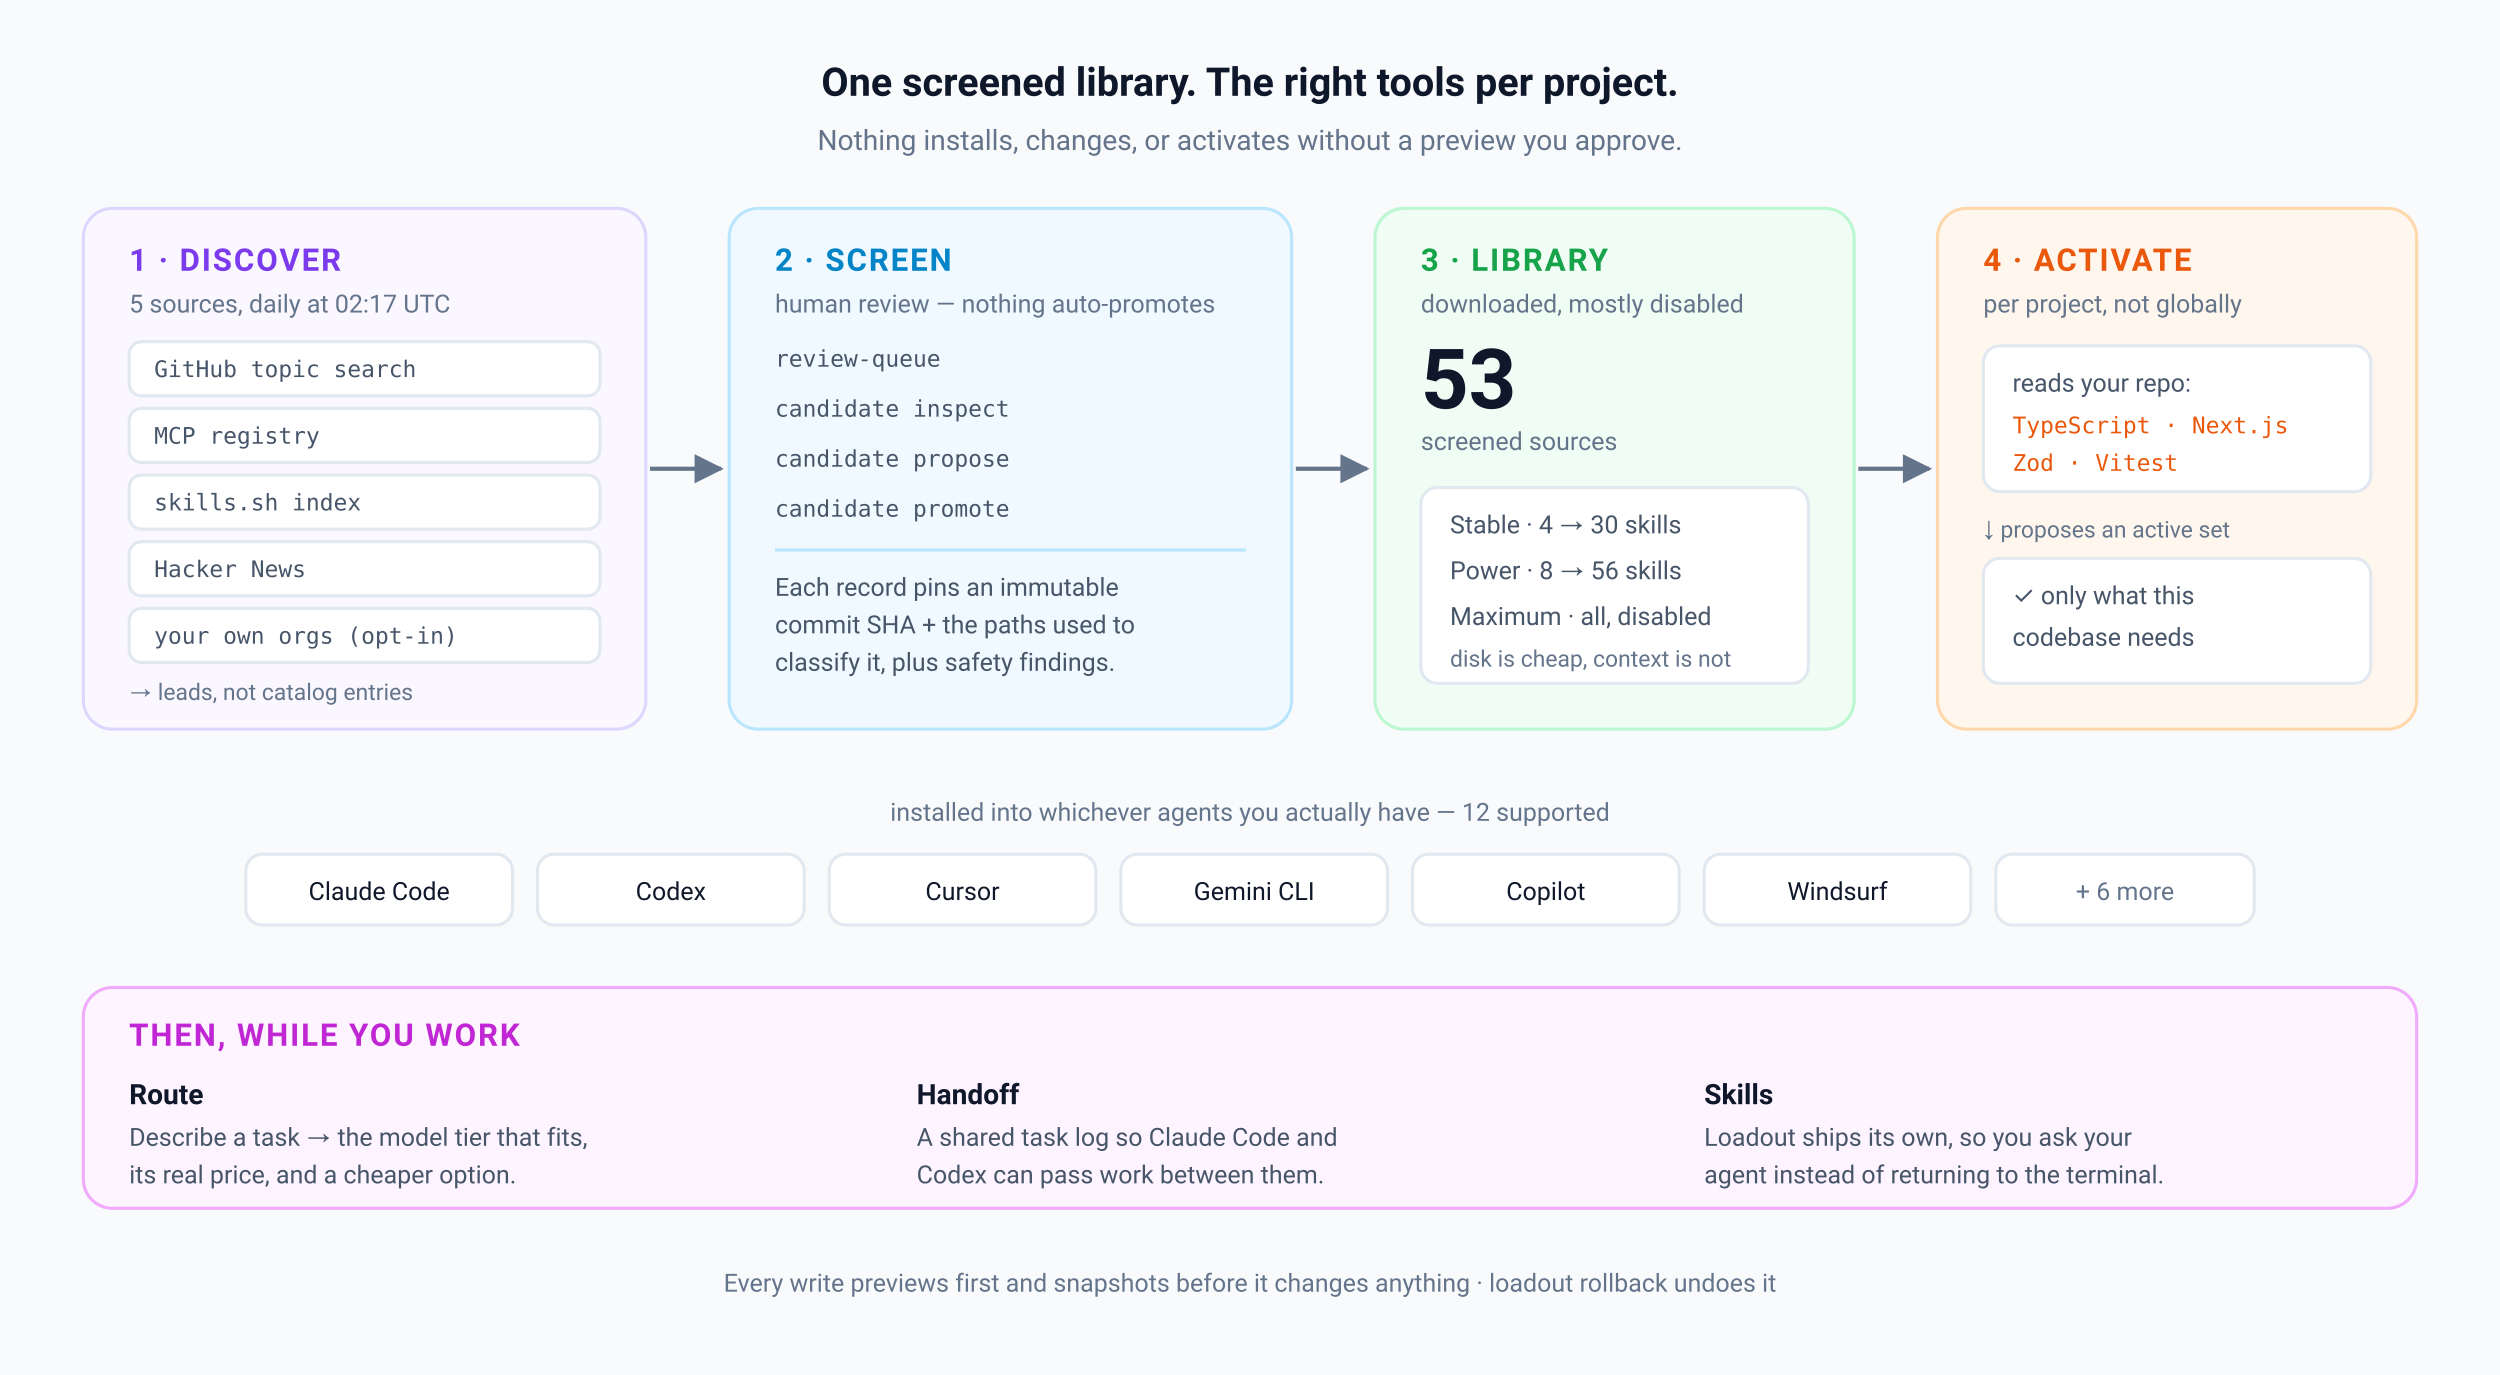
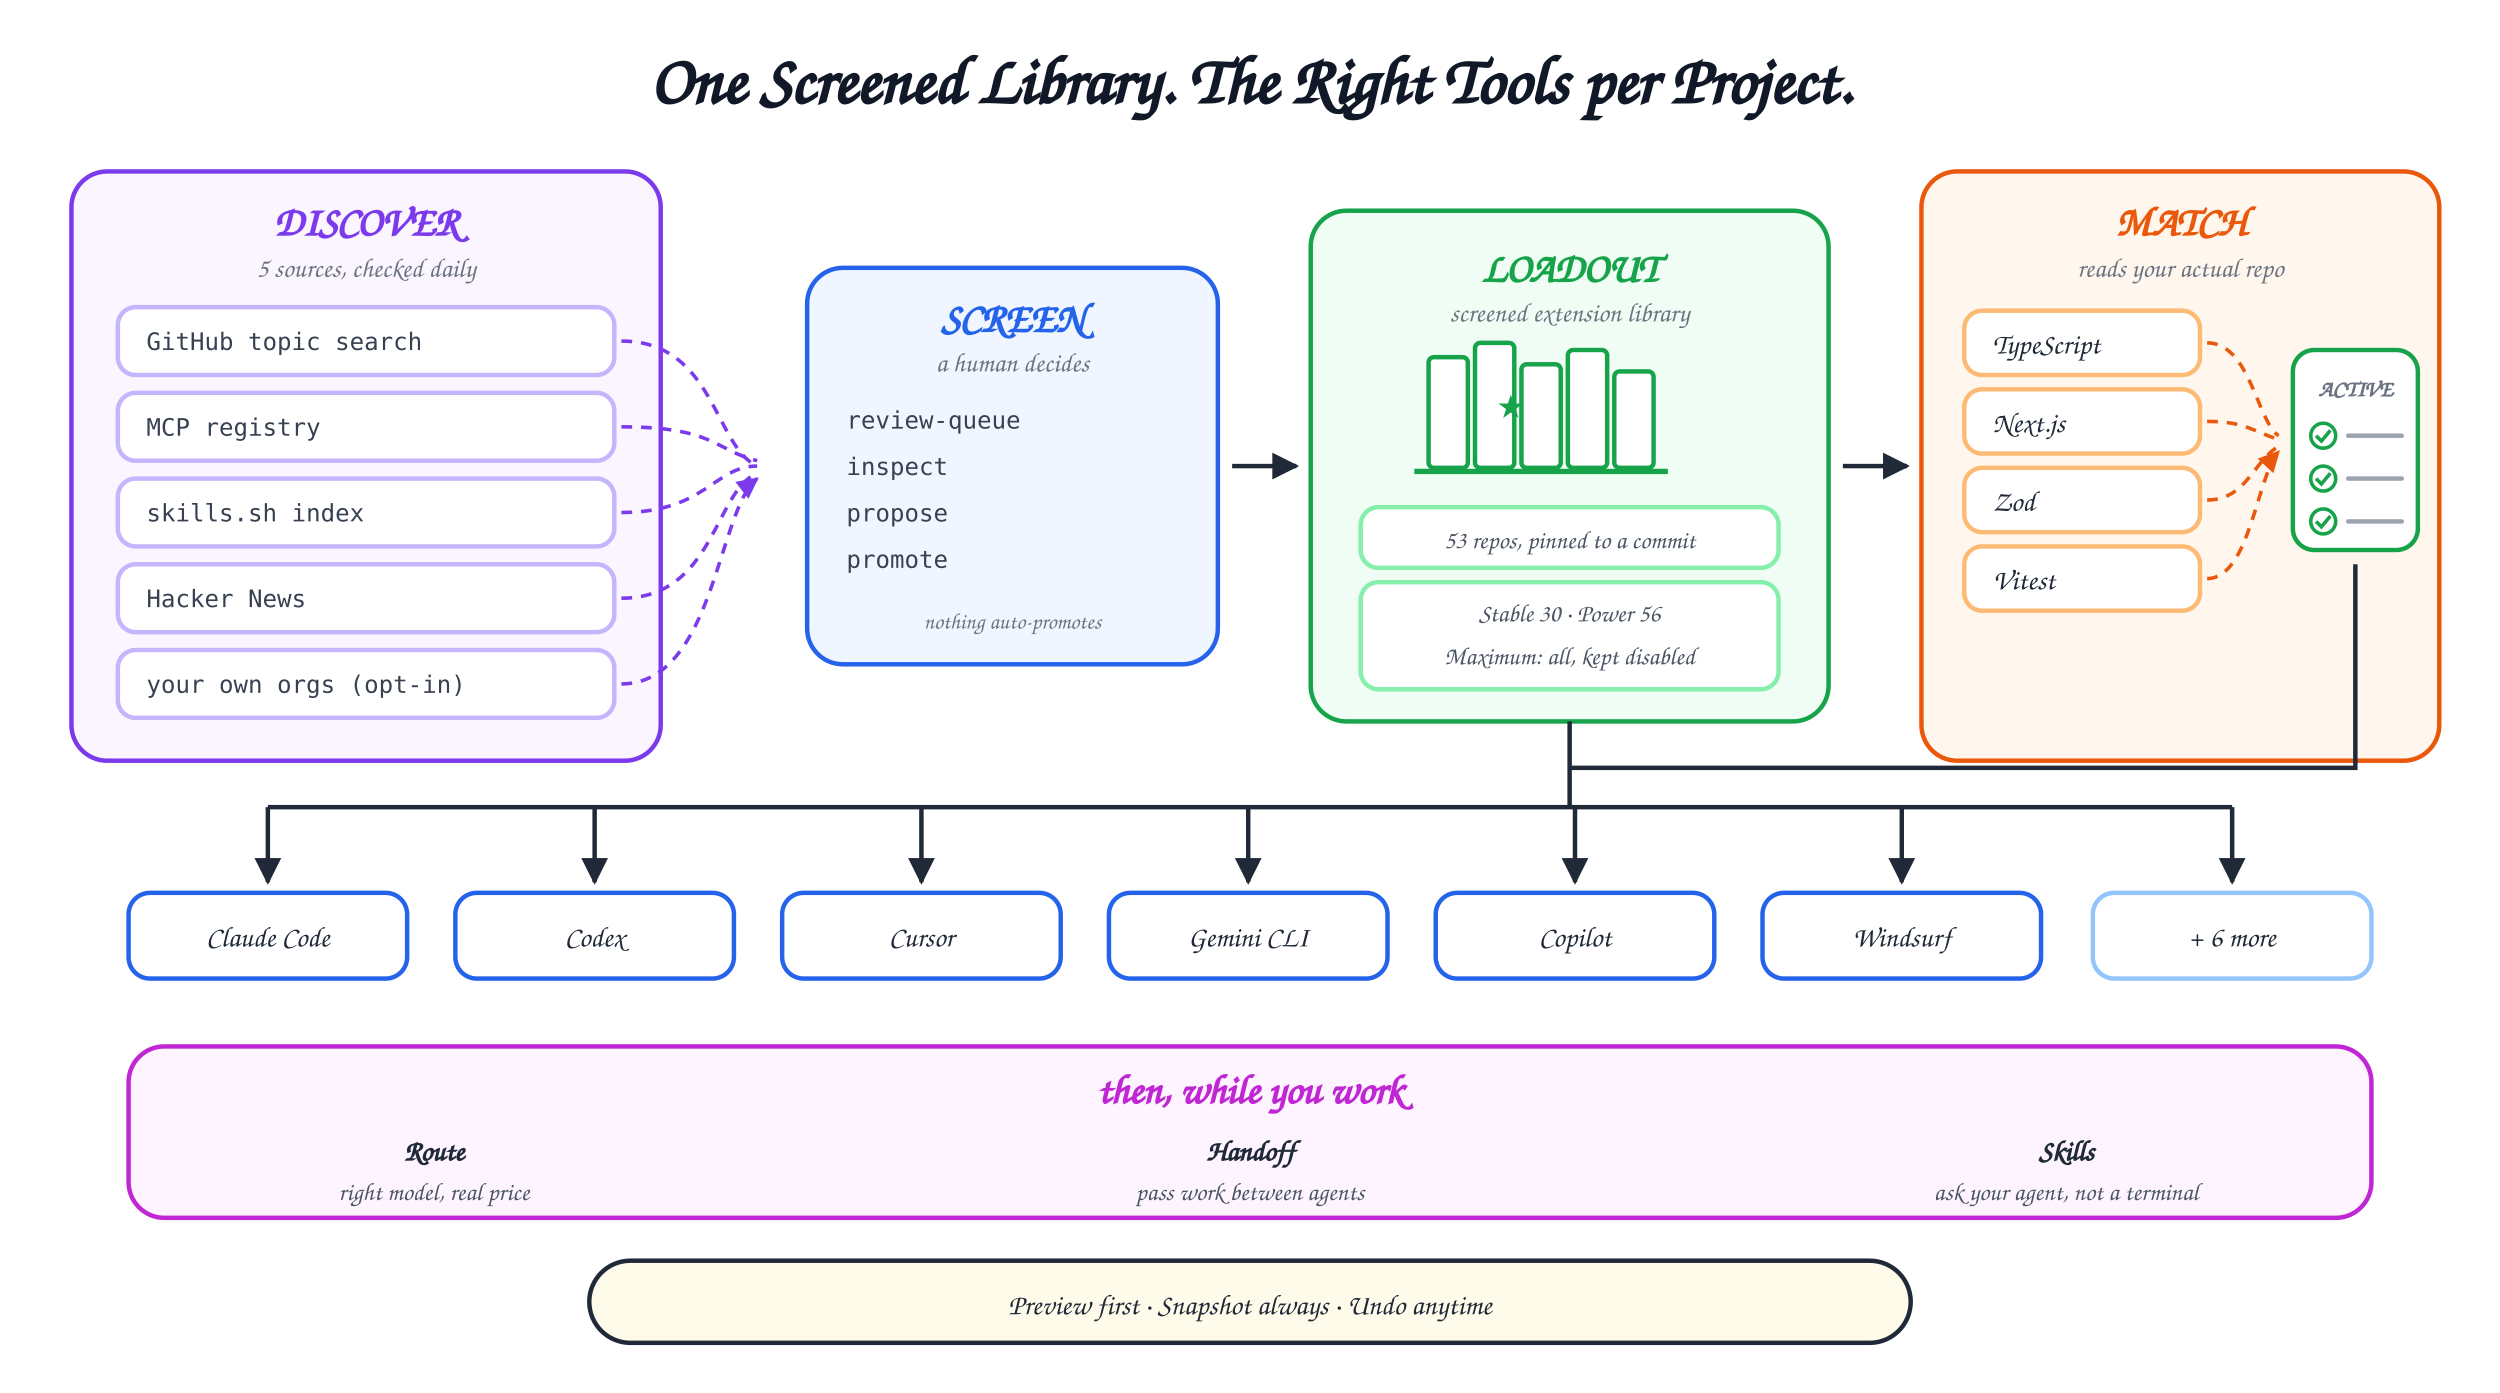
- <svg xmlns="http://www.w3.org/2000/svg" viewBox="0 0 1200 660" width="1200" height="660" font-family="ui-sans-serif,-apple-system,'Segoe UI',Roboto,Helvetica,Arial,sans-serif">
+ <svg xmlns="http://www.w3.org/2000/svg" viewBox="0 0 1400 780" width="1400" height="780">
  <defs>
-     <marker id="a" viewBox="0 0 10 10" refX="9" refY="5" markerWidth="7" markerHeight="7" orient="auto-start-reverse">
-       <path d="M0 0 L10 5 L0 10 z" fill="#64748b" />
+     <marker id="ar" viewBox="0 0 10 10" refX="9" refY="5" markerWidth="6" markerHeight="6" orient="auto-start-reverse">
+       <path d="M0 0 L10 5 L0 10 z" fill="#1f2937" />
+     </marker>
+     <marker id="arp" viewBox="0 0 10 10" refX="9" refY="5" markerWidth="6" markerHeight="6" orient="auto-start-reverse">
+       <path d="M0 0 L10 5 L0 10 z" fill="#7c3aed" />
+     </marker>
+     <marker id="aro" viewBox="0 0 10 10" refX="9" refY="5" markerWidth="6" markerHeight="6" orient="auto-start-reverse">
+       <path d="M0 0 L10 5 L0 10 z" fill="#ea580c" />
    </marker>
    <style>
-       .t{fill:#0f172a}.m{fill:#475569}.f{fill:#64748b}
-       .hdr{font-size:15px;font-weight:700;letter-spacing:.06em}
-       .ttl{font-size:19px;font-weight:700}
-       .bdy{font-size:13.5px}.sm{font-size:12px}.xs{font-size:11px}
-       .mono{font-family:ui-monospace,SFMono-Regular,Menlo,monospace}
-       .card{fill:#fff;stroke:#e2e8f0;stroke-width:1.5}
-       @media (prefers-color-scheme:dark){
-         .bg{fill:#0b1120}.t{fill:#f1f5f9}.m{fill:#cbd5e1}.f{fill:#94a3b8}
-         .card{fill:#111a2e;stroke:#243049}
-         .pane{fill:#0f1729;stroke:#243049}
-       }
+       text{font-family:"Comic Sans MS","Chalkboard SE","Comic Neue",cursive}
+       .h1{font-size:38px;font-weight:700;fill:#111827}
+       .hd{font-size:23px;font-weight:700}
+       .sub{font-size:15px;fill:#6b7280}
+       .lb{font-size:16px;fill:#1f2937}
+       .sm{font-size:14px;fill:#4b5563}
+       .xs{font-size:12.5px;fill:#6b7280}
+       .mono{font-family:ui-monospace,Menlo,monospace;font-size:13.5px;fill:#374151}
+       .box{fill:#fff;stroke-width:2.5}
    </style>
  </defs>
-   <rect class="bg" width="1200" height="660" fill="#f8fafc" />
-   <text x="600" y="46" class="t ttl" text-anchor="middle" font-size="24">One screened library. The right tools per project.</text>
-   <text x="600" y="72" class="f bdy" text-anchor="middle">Nothing installs, changes, or activates without a preview you approve.</text>
-   <rect class="pane" x="40" y="100" width="270" height="250" rx="14" fill="#faf7ff" stroke="#ddd6fe" stroke-width="1.5" />
-   <text x="62" y="130" class="hdr" fill="#7c3aed">1 · DISCOVER</text>
-   <text x="62" y="150" class="f sm">5 sources, daily at 02:17 UTC</text>
-   <g class="mono xs">
-     <rect class="card" x="62" y="164" width="226" height="26" rx="6" />
-     <text x="74" y="181" class="m">GitHub topic search</text>
-     <rect class="card" x="62" y="196" width="226" height="26" rx="6" />
-     <text x="74" y="213" class="m">MCP registry</text>
-     <rect class="card" x="62" y="228" width="226" height="26" rx="6" />
-     <text x="74" y="245" class="m">skills.sh index</text>
-     <rect class="card" x="62" y="260" width="226" height="26" rx="6" />
-     <text x="74" y="277" class="m">Hacker News</text>
-     <rect class="card" x="62" y="292" width="226" height="26" rx="6" />
-     <text x="74" y="309" class="m">your own orgs (opt-in)</text>
+   <rect width="1400" height="780" fill="#fff" />
+   <text x="700" y="58" class="h1" text-anchor="middle">One Screened Library. The Right Tools per Project.</text>
+   <rect x="40" y="96" width="330" height="330" rx="20" fill="#faf5ff" stroke="#7c3aed" stroke-width="2.5" />
+   <text x="205" y="132" class="hd" fill="#7c3aed" text-anchor="middle">DISCOVER</text>
+   <text x="205" y="155" class="sub" text-anchor="middle">5 sources, checked daily</text>
+   <g>
+     <rect class="box" x="66" y="172" width="278" height="38" rx="10" stroke="#c4b5fd" />
+     <text x="82" y="196" class="mono">GitHub topic search</text>
+     <rect class="box" x="66" y="220" width="278" height="38" rx="10" stroke="#c4b5fd" />
+     <text x="82" y="244" class="mono">MCP registry</text>
+     <rect class="box" x="66" y="268" width="278" height="38" rx="10" stroke="#c4b5fd" />
+     <text x="82" y="292" class="mono">skills.sh index</text>
+     <rect class="box" x="66" y="316" width="278" height="38" rx="10" stroke="#c4b5fd" />
+     <text x="82" y="340" class="mono">Hacker News</text>
+     <rect class="box" x="66" y="364" width="278" height="38" rx="10" stroke="#c4b5fd" />
+     <text x="82" y="388" class="mono">your own orgs (opt-in)</text>
  </g>
-   <text x="62" y="336" class="f xs">→ leads, not catalog entries</text>
-   <rect class="pane" x="350" y="100" width="270" height="250" rx="14" fill="#f0f9ff" stroke="#bae6fd" stroke-width="1.5" />
-   <text x="372" y="130" class="hdr" fill="#0284c7">2 · SCREEN</text>
-   <text x="372" y="150" class="f sm">human review — nothing auto-promotes</text>
-   <g class="mono xs">
-     <text x="372" y="176" class="m">review-queue</text>
-     <text x="372" y="200" class="m">candidate inspect</text>
-     <text x="372" y="224" class="m">candidate propose</text>
-     <text x="372" y="248" class="m">candidate promote</text>
+   <path d="M348 191 C 400 191 400 250 424 261" stroke="#7c3aed" stroke-width="2" fill="none" stroke-dasharray="6 5" />
+   <path d="M348 239 C 400 239 400 252 424 258" stroke="#7c3aed" stroke-width="2" fill="none" stroke-dasharray="6 5" />
+   <path d="M348 287 C 395 287 400 261 424 261" stroke="#7c3aed" stroke-width="2" fill="none" stroke-dasharray="6 5" />
+   <path d="M348 335 C 400 335 400 275 424 265" stroke="#7c3aed" stroke-width="2" fill="none" stroke-dasharray="6 5" />
+   <path d="M348 383 C 400 383 402 285 424 268" stroke="#7c3aed" stroke-width="2" fill="none" stroke-dasharray="6 5" marker-end="url(#arp)" />
+   <rect x="452" y="150" width="230" height="222" rx="20" fill="#eff6ff" stroke="#2563eb" stroke-width="2.5" />
+   <text x="567" y="186" class="hd" fill="#2563eb" text-anchor="middle">SCREEN</text>
+   <text x="567" y="208" class="sub" text-anchor="middle">a human decides</text>
+   <text x="474" y="240" class="mono">review-queue</text>
+   <text x="474" y="266" class="mono">inspect</text>
+   <text x="474" y="292" class="mono">propose</text>
+   <text x="474" y="318" class="mono">promote</text>
+   <text x="567" y="352" class="xs" text-anchor="middle" fill="#2563eb">nothing auto-promotes</text>
+   <line x1="690" y1="261" x2="726" y2="261" stroke="#1f2937" stroke-width="2.5" marker-end="url(#ar)" />
+   <rect x="734" y="118" width="290" height="286" rx="20" fill="#f0fdf4" stroke="#16a34a" stroke-width="2.5" />
+   <text x="879" y="158" class="hd" fill="#16a34a" text-anchor="middle">LOADOUT</text>
+   <text x="879" y="180" class="sub" text-anchor="middle">screened extension library</text>
+   <g stroke="#16a34a" stroke-width="2.5" fill="#fff">
+     <rect x="800" y="200" width="22" height="62" rx="3" />
+     <rect x="826" y="192" width="22" height="70" rx="3" />
+     <rect x="852" y="204" width="22" height="58" rx="3" />
+     <rect x="878" y="196" width="22" height="66" rx="3" />
+     <rect x="904" y="208" width="22" height="54" rx="3" />
+     <line x1="792" y1="264" x2="934" y2="264" stroke-width="3" />
  </g>
-   <line x1="372" y1="264" x2="598" y2="264" stroke="#bae6fd" stroke-width="1.5" />
-   <text x="372" y="286" class="m sm">Each record pins an immutable</text>
-   <text x="372" y="304" class="m sm">commit SHA + the paths used to</text>
-   <text x="372" y="322" class="m sm">classify it, plus safety findings.</text>
-   <rect class="pane" x="660" y="100" width="230" height="250" rx="14" fill="#f0fdf4" stroke="#bbf7d0" stroke-width="1.5" />
-   <text x="682" y="130" class="hdr" fill="#16a34a">3 · LIBRARY</text>
-   <text x="682" y="150" class="f sm">downloaded, mostly disabled</text>
-   <text x="682" y="196" class="t" font-size="40" font-weight="700">53</text>
-   <text x="682" y="216" class="f sm">screened sources</text>
-   <rect class="card" x="682" y="234" width="186" height="94" rx="8" />
-   <text x="696" y="256" class="m sm">Stable · 4 → 30 skills</text>
-   <text x="696" y="278" class="m sm">Power · 8 → 56 skills</text>
-   <text x="696" y="300" class="m sm">Maximum · all, disabled</text>
-   <text x="696" y="320" class="f xs">disk is cheap, context is not</text>
-   <rect class="pane" x="930" y="100" width="230" height="250" rx="14" fill="#fff7ed" stroke="#fed7aa" stroke-width="1.5" />
-   <text x="952" y="130" class="hdr" fill="#ea580c">4 · ACTIVATE</text>
-   <text x="952" y="150" class="f sm">per project, not globally</text>
-   <rect class="card" x="952" y="166" width="186" height="70" rx="8" />
-   <text x="966" y="188" class="m sm">reads your repo:</text>
-   <text x="966" y="208" class="mono xs" fill="#ea580c">TypeScript · Next.js</text>
-   <text x="966" y="226" class="mono xs" fill="#ea580c">Zod · Vitest</text>
-   <text x="952" y="258" class="f xs">↓ proposes an active set</text>
-   <rect class="card" x="952" y="268" width="186" height="60" rx="8" />
-   <text x="966" y="290" class="m sm">✓ only what this</text>
-   <text x="966" y="310" class="m sm">   codebase needs</text>
-   <line x1="312" y1="225" x2="346" y2="225" stroke="#64748b" stroke-width="2" marker-end="url(#a)" />
-   <line x1="622" y1="225" x2="656" y2="225" stroke="#64748b" stroke-width="2" marker-end="url(#a)" />
-   <line x1="892" y1="225" x2="926" y2="225" stroke="#64748b" stroke-width="2" marker-end="url(#a)" />
-   <text x="600" y="394" class="f sm" text-anchor="middle">installed into whichever agents you actually have — 12 supported</text>
-   <g class="sm">
-     <rect class="card" x="118" y="410" width="128" height="34" rx="8" />
-     <text x="182" y="432" class="t" text-anchor="middle">Claude Code</text>
-     <rect class="card" x="258" y="410" width="128" height="34" rx="8" />
-     <text x="322" y="432" class="t" text-anchor="middle">Codex</text>
-     <rect class="card" x="398" y="410" width="128" height="34" rx="8" />
-     <text x="462" y="432" class="t" text-anchor="middle">Cursor</text>
-     <rect class="card" x="538" y="410" width="128" height="34" rx="8" />
-     <text x="602" y="432" class="t" text-anchor="middle">Gemini CLI</text>
-     <rect class="card" x="678" y="410" width="128" height="34" rx="8" />
-     <text x="742" y="432" class="t" text-anchor="middle">Copilot</text>
-     <rect class="card" x="818" y="410" width="128" height="34" rx="8" />
-     <text x="882" y="432" class="t" text-anchor="middle">Windsurf</text>
-     <rect class="card" x="958" y="410" width="124" height="34" rx="8" />
-     <text x="1020" y="432" class="f" text-anchor="middle">+ 6 more</text>
+   <text x="838" y="234" font-size="18" fill="#16a34a">★</text>
+   <rect class="box" x="762" y="284" width="234" height="34" rx="10" stroke="#86efac" />
+   <text x="879" y="307" class="sm" text-anchor="middle">53 repos, pinned to a commit</text>
+   <rect class="box" x="762" y="326" width="234" height="60" rx="10" stroke="#86efac" />
+   <text x="879" y="348" class="sm" text-anchor="middle">Stable 30 · Power 56</text>
+   <text x="879" y="372" class="sm" text-anchor="middle">Maximum: all, kept disabled</text>
+   <line x1="1032" y1="261" x2="1068" y2="261" stroke="#1f2937" stroke-width="2.5" marker-end="url(#ar)" />
+   <rect x="1076" y="96" width="290" height="330" rx="20" fill="#fff7ed" stroke="#ea580c" stroke-width="2.5" />
+   <text x="1221" y="132" class="hd" fill="#ea580c" text-anchor="middle">MATCH</text>
+   <text x="1221" y="155" class="sub" text-anchor="middle">reads your actual repo</text>
+   <g>
+     <rect class="box" x="1100" y="174" width="132" height="36" rx="10" stroke="#fdba74" />
+     <text x="1116" y="198" class="lb">TypeScript</text>
+     <rect class="box" x="1100" y="218" width="132" height="36" rx="10" stroke="#fdba74" />
+     <text x="1116" y="242" class="lb">Next.js</text>
+     <rect class="box" x="1100" y="262" width="132" height="36" rx="10" stroke="#fdba74" />
+     <text x="1116" y="286" class="lb">Zod</text>
+     <rect class="box" x="1100" y="306" width="132" height="36" rx="10" stroke="#fdba74" />
+     <text x="1116" y="330" class="lb">Vitest</text>
  </g>
-   <rect class="pane" x="40" y="474" width="1120" height="106" rx="14" fill="#fdf4ff" stroke="#f0abfc" stroke-width="1.5" />
-   <text x="62" y="502" class="hdr" fill="#c026d3">THEN, WHILE YOU WORK</text>
-   <text x="62" y="530" class="t bdy" font-weight="600">Route</text>
-   <text x="62" y="550" class="m sm">Describe a task → the model tier that fits,</text>
-   <text x="62" y="568" class="m sm">its real price, and a cheaper option.</text>
-   <text x="440" y="530" class="t bdy" font-weight="600">Handoff</text>
-   <text x="440" y="550" class="m sm">A shared task log so Claude Code and</text>
-   <text x="440" y="568" class="m sm">Codex can pass work between them.</text>
-   <text x="818" y="530" class="t bdy" font-weight="600">Skills</text>
-   <text x="818" y="550" class="m sm">Loadout ships its own, so you ask your</text>
-   <text x="818" y="568" class="m sm">agent instead of returning to the terminal.</text>
-   <text x="600" y="620" class="f sm" text-anchor="middle">Every write previews first and snapshots before it changes anything · loadout rollback undoes it</text>
+   <path d="M1236 192 C 1260 192 1264 236 1276 244" stroke="#ea580c" stroke-width="2" fill="none" stroke-dasharray="6 5" />
+   <path d="M1236 236 C 1258 236 1262 242 1276 246" stroke="#ea580c" stroke-width="2" fill="none" stroke-dasharray="6 5" />
+   <path d="M1236 280 C 1258 280 1262 258 1276 250" stroke="#ea580c" stroke-width="2" fill="none" stroke-dasharray="6 5" />
+   <path d="M1236 324 C 1260 324 1264 266 1276 253" stroke="#ea580c" stroke-width="2" fill="none" stroke-dasharray="6 5" marker-end="url(#aro)" />
+   <rect x="1284" y="196" width="70" height="112" rx="12" fill="#fff" stroke="#16a34a" stroke-width="2.5" />
+   <text x="1319" y="222" class="xs" fill="#16a34a" text-anchor="middle" font-weight="700">ACTIVE</text>
+   <g stroke="#16a34a" stroke-width="2" fill="none">
+     <circle cx="1301" cy="244" r="7" />
+     <path d="M1297 244 l3 3 l5 -6" />
+     <circle cx="1301" cy="268" r="7" />
+     <path d="M1297 268 l3 3 l5 -6" />
+     <circle cx="1301" cy="292" r="7" />
+     <path d="M1297 292 l3 3 l5 -6" />
+   </g>
+   <g stroke="#9ca3af" stroke-width="2.5" stroke-linecap="round">
+     <line x1="1315" y1="244" x2="1345" y2="244" />
+     <line x1="1315" y1="268" x2="1345" y2="268" />
+     <line x1="1315" y1="292" x2="1345" y2="292" />
+   </g>
+   <path d="M879 404 L879 452 M1319 316 L1319 430 L879 430" stroke="#1f2937" stroke-width="2.5" fill="none" />
+   <path d="M150 452 L1250 452" stroke="#1f2937" stroke-width="2.5" />
+   <g stroke="#1f2937" stroke-width="2.5" marker-end="url(#ar)">
+     <line x1="150" y1="452" x2="150" y2="494" />
+     <line x1="333" y1="452" x2="333" y2="494" />
+     <line x1="516" y1="452" x2="516" y2="494" />
+     <line x1="699" y1="452" x2="699" y2="494" />
+     <line x1="882" y1="452" x2="882" y2="494" />
+     <line x1="1065" y1="452" x2="1065" y2="494" />
+     <line x1="1250" y1="452" x2="1250" y2="494" />
+   </g>
+   <g>
+     <rect class="box" x="72" y="500" width="156" height="48" rx="12" stroke="#2563eb" />
+     <text x="150" y="530" class="lb" fill="#1d4ed8" text-anchor="middle">Claude Code</text>
+     <rect class="box" x="255" y="500" width="156" height="48" rx="12" stroke="#2563eb" />
+     <text x="333" y="530" class="lb" fill="#1d4ed8" text-anchor="middle">Codex</text>
+     <rect class="box" x="438" y="500" width="156" height="48" rx="12" stroke="#2563eb" />
+     <text x="516" y="530" class="lb" fill="#1d4ed8" text-anchor="middle">Cursor</text>
+     <rect class="box" x="621" y="500" width="156" height="48" rx="12" stroke="#2563eb" />
+     <text x="699" y="530" class="lb" fill="#1d4ed8" text-anchor="middle">Gemini CLI</text>
+     <rect class="box" x="804" y="500" width="156" height="48" rx="12" stroke="#2563eb" />
+     <text x="882" y="530" class="lb" fill="#1d4ed8" text-anchor="middle">Copilot</text>
+     <rect class="box" x="987" y="500" width="156" height="48" rx="12" stroke="#2563eb" />
+     <text x="1065" y="530" class="lb" fill="#1d4ed8" text-anchor="middle">Windsurf</text>
+     <rect class="box" x="1172" y="500" width="156" height="48" rx="12" stroke="#93c5fd" />
+     <text x="1250" y="530" class="lb" fill="#60a5fa" text-anchor="middle">+ 6 more</text>
+   </g>
+   <rect x="72" y="586" width="1256" height="96" rx="20" fill="#fdf4ff" stroke="#c026d3" stroke-width="2.5" />
+   <text x="700" y="618" class="hd" fill="#c026d3" text-anchor="middle" font-size="20">then, while you work</text>
+   <text x="243" y="650" class="lb" text-anchor="middle" font-weight="700">Route</text>
+   <text x="243" y="672" class="sm" text-anchor="middle">right model, real price</text>
+   <text x="700" y="650" class="lb" text-anchor="middle" font-weight="700">Handoff</text>
+   <text x="700" y="672" class="sm" text-anchor="middle">pass work between agents</text>
+   <text x="1157" y="650" class="lb" text-anchor="middle" font-weight="700">Skills</text>
+   <text x="1157" y="672" class="sm" text-anchor="middle">ask your agent, not a terminal</text>
+   <rect x="330" y="706" width="740" height="46" rx="23" fill="#fffbeb" stroke="#1f2937" stroke-width="2.5" />
+   <text x="700" y="736" class="lb" text-anchor="middle">Preview first · Snapshot always · Undo anytime</text>
</svg>
